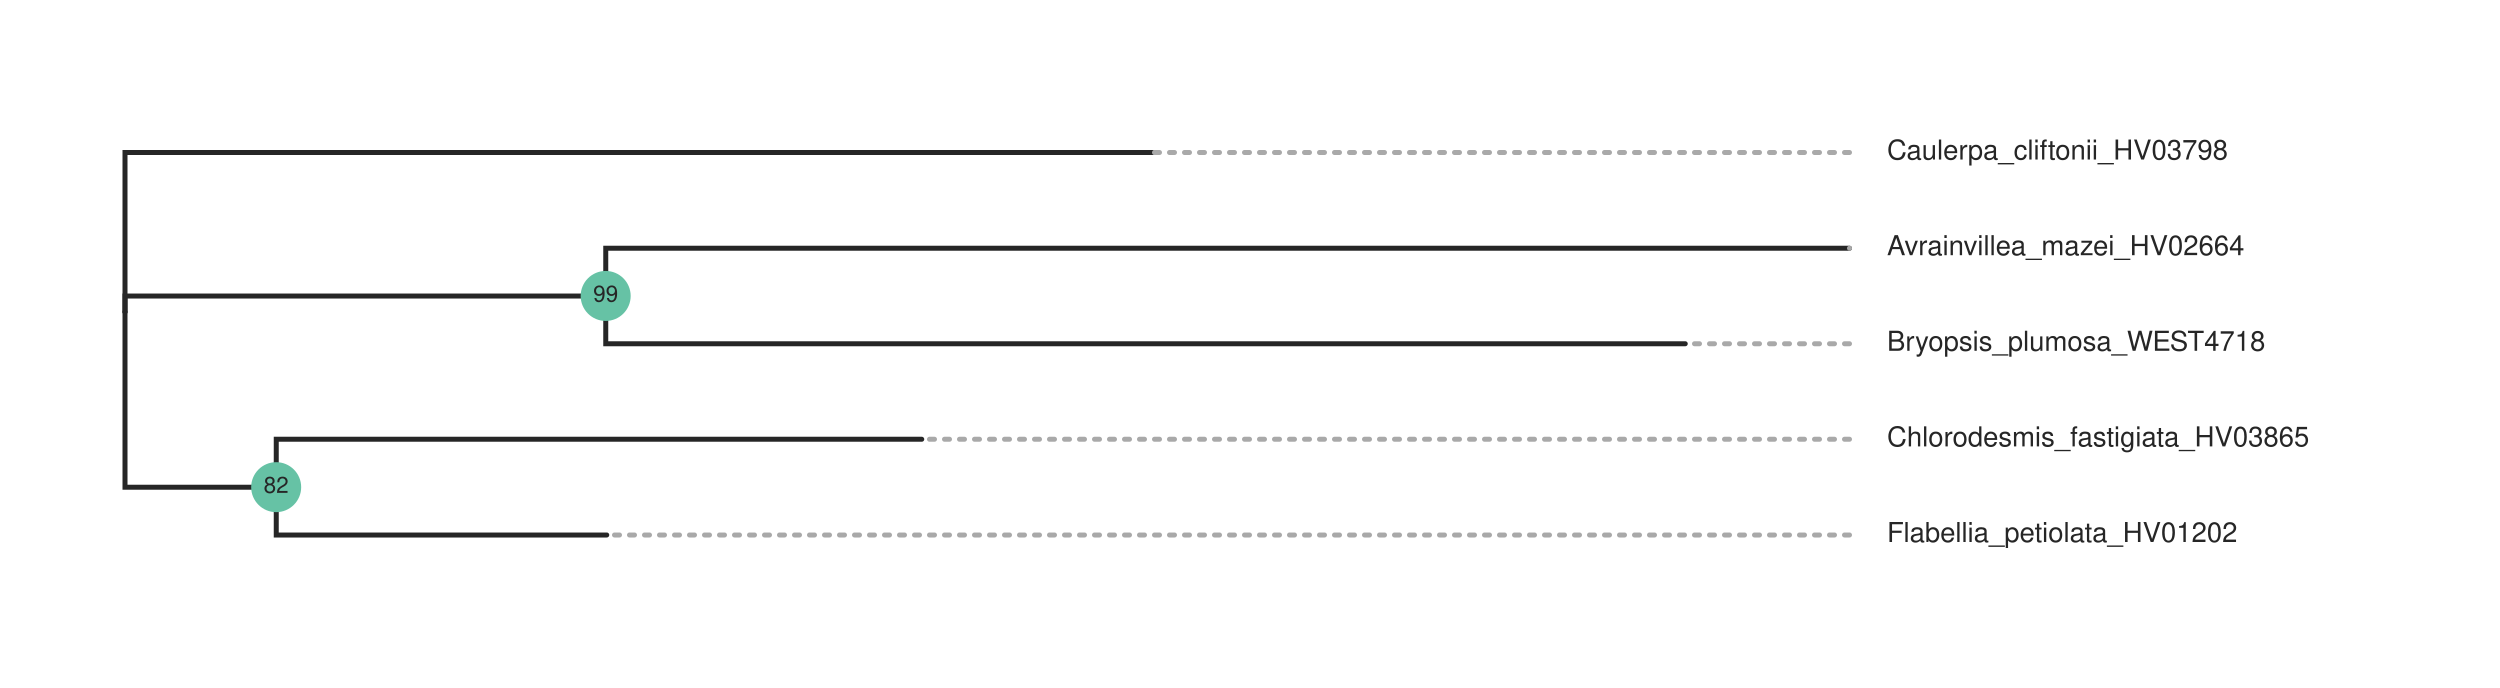
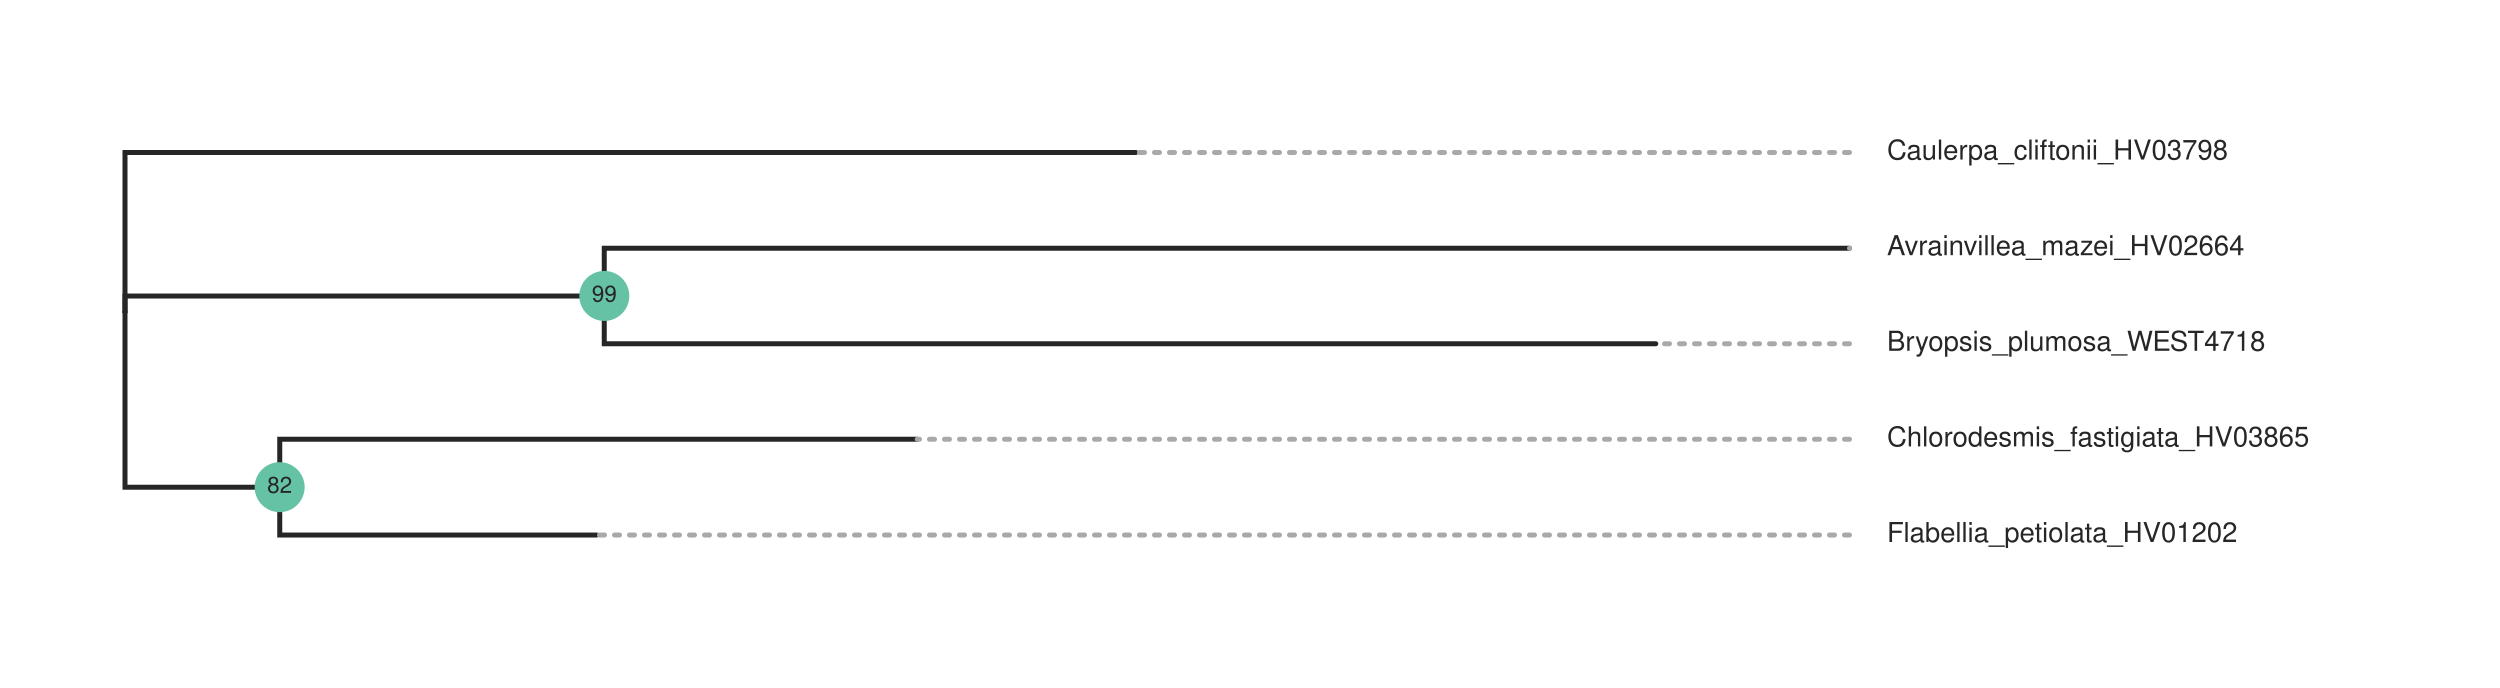
- <svg xmlns="http://www.w3.org/2000/svg" class="toyplot-canvas-Canvas" width="1000.0px" height="275.0px" viewBox="0 0 1000.0 275.0" preserveAspectRatio="xMidYMid meet" style="background-color:transparent;border-color:#292724;border-style:none;border-width:1.0;fill:rgb(16.1%,15.3%,14.1%);fill-opacity:1.0;font-family:Helvetica;font-size:12px;opacity:1.0;stroke:rgb(16.1%,15.3%,14.1%);stroke-opacity:1.0;stroke-width:1.0" id="t056a878ae0774378983a632dfdf9cf7b">
-   <g class="toyplot-coordinates-Cartesian" id="t3e9a69984ce44cd18e93c4ea66b68609">
-     <clipPath id="tf7e8be38eabd48d8b1551f108751ea3a">
+ <svg xmlns="http://www.w3.org/2000/svg" class="toyplot-canvas-Canvas" width="1000.0px" height="275.0px" viewBox="0 0 1000.0 275.0" preserveAspectRatio="xMidYMid meet" style="background-color:transparent;border-color:#292724;border-style:none;border-width:1.0;fill:rgb(16.1%,15.3%,14.1%);fill-opacity:1.0;font-family:Helvetica;font-size:12px;opacity:1.0;stroke:rgb(16.1%,15.3%,14.1%);stroke-opacity:1.0;stroke-width:1.0" id="tbfb3eb5b142b4f3c98094f8309c7a4cb">
+   <g class="toyplot-coordinates-Cartesian" id="tf6a7046a12334369b5c3c833bbf8b79b">
+     <clipPath id="te4fca870c5ec4e14b51a0ca0aeae780a">
      <rect x="30.0" y="30.0" width="940.0" height="215.0" />
    </clipPath>
-     <g clip-path="url(#tf7e8be38eabd48d8b1551f108751ea3a)">
-       <g class="toytree-mark-Toytree" id="ta517da77e7d14b9782c0714cb235e939">
+     <g clip-path="url(#te4fca870c5ec4e14b51a0ca0aeae780a)">
+       <g class="toytree-mark-Toytree" id="td3a76924989044f2a5de006bd2044167">
        <g class="toytree-Edges" style="fill:none;stroke:rgb(14.9%,14.9%,14.9%);stroke-linecap:round;stroke-opacity:1;stroke-width:2">
-           <path d="M 50.0 124.8 L 50.0 118.4 L 242.3 118.4" id="7,6" />
-           <path d="M 50.0 124.8 L 50.0 194.9 L 110.5 194.9" id="7,5" />
-           <path d="M 50.0 124.8 L 50.0 61.0 L 461.0 61.0" id="7,4" />
-           <path d="M 242.3 118.4 L 242.3 99.3 L 739.8 99.3" id="6,3" />
-           <path d="M 242.3 118.4 L 242.3 137.5 L 674.1 137.5" id="6,2" />
-           <path d="M 110.5 194.9 L 110.5 175.7 L 368.7 175.7" id="5,1" />
-           <path d="M 110.5 194.9 L 110.5 214.0 L 242.7 214.0" id="5,0" />
+           <path d="M 50.0 124.8 L 50.0 118.4 L 241.7 118.4" id="7,6" />
+           <path d="M 50.0 124.8 L 50.0 194.9 L 111.9 194.9" id="7,5" />
+           <path d="M 50.0 124.8 L 50.0 61.0 L 454.3 61.0" id="7,4" />
+           <path d="M 241.7 118.4 L 241.7 99.3 L 739.8 99.3" id="6,3" />
+           <path d="M 241.7 118.4 L 241.7 137.5 L 662.3 137.5" id="6,2" />
+           <path d="M 111.9 194.9 L 111.9 175.7 L 366.9 175.7" id="5,1" />
+           <path d="M 111.9 194.9 L 111.9 214.0 L 238.6 214.0" id="5,0" />
        </g>
        <g class="toytree-AlignEdges" style="stroke:rgb(66.3%,66.3%,66.3%);stroke-dasharray:2, 4;stroke-linecap:round;stroke-opacity:1.0;stroke-width:2">
-           <path d="M 739.8 214.0 L 242.7 214.0" />
-           <path d="M 739.8 175.7 L 368.7 175.7" />
-           <path d="M 739.8 137.5 L 674.1 137.5" />
+           <path d="M 739.8 214.0 L 238.6 214.0" />
+           <path d="M 739.8 175.7 L 366.9 175.7" />
+           <path d="M 739.8 137.5 L 662.3 137.5" />
          <path d="M 739.8 99.3 L 739.8 99.3" />
-           <path d="M 739.8 61.0 L 461.0 61.0" />
+           <path d="M 739.8 61.0 L 454.3 61.0" />
        </g>
        <g class="toytree-Nodes" style="fill:rgb(40%,76.1%,64.7%);fill-opacity:1.0;stroke:None;stroke-width:1">
-           <g id="node-0" transform="translate(242.674,213.986)">
+           <g id="node-0" transform="translate(238.626,213.986)">
            <circle r="0.0" />
          </g>
-           <g id="node-1" transform="translate(368.689,175.743)">
+           <g id="node-1" transform="translate(366.946,175.743)">
            <circle r="0.0" />
          </g>
-           <g id="node-2" transform="translate(674.090,137.500)">
+           <g id="node-2" transform="translate(662.301,137.500)">
            <circle r="0.0" />
          </g>
          <g id="node-3" transform="translate(739.796,99.257)">
            <circle r="0.0" />
          </g>
-           <g id="node-4" transform="translate(460.978,61.014)">
+           <g id="node-4" transform="translate(454.308,61.014)">
            <circle r="0.0" />
          </g>
-           <g id="node-5" transform="translate(110.468,194.865)">
+           <g id="node-5" transform="translate(111.860,194.865)">
            <circle r="10.0" />
          </g>
-           <g id="node-6" transform="translate(242.268,118.378)">
+           <g id="node-6" transform="translate(241.726,118.378)">
            <circle r="10.0" />
          </g>
          <g id="node-7" transform="translate(50.000,124.752)">
            <circle r="0.0" />
          </g>
        </g>
        <g class="toytree-NodeLabels" style="fill:rgb(14.9%,14.9%,14.9%);fill-opacity:1.0;font-size:9px;stroke:none">
-           <g transform="translate(105.46,197.16)">
+           <g transform="translate(106.86,197.16)">
            <text>82</text>
          </g>
-           <g transform="translate(237.26,120.68)">
+           <g transform="translate(236.72,120.68)">
            <text>99</text>
          </g>
        </g>
        <g class="toytree-TipLabels" style="fill:rgb(14.9%,14.9%,14.9%);fill-opacity:1.0;font-family:helvetica;font-size:11px;font-weight:normal;stroke:none;white-space:pre">
          <g transform="translate(739.80,213.99)rotate(0)">
            <text x="15.00" y="2.81" style="">Flabellia_petiolata_HV01202</text>
          </g>
          <g transform="translate(739.80,175.74)rotate(0)">
            <text x="15.00" y="2.81" style="">Chlorodesmis_fastigiata_HV03865</text>
          </g>
          <g transform="translate(739.80,137.50)rotate(0)">
            <text x="15.00" y="2.81" style="">Bryopsis_plumosa_WEST4718</text>
          </g>
          <g transform="translate(739.80,99.26)rotate(0)">
            <text x="15.00" y="2.81" style="">Avrainvillea_mazei_HV02664</text>
          </g>
          <g transform="translate(739.80,61.01)rotate(0)">
            <text x="15.00" y="2.81" style="">Caulerpa_cliftonii_HV03798</text>
          </g>
        </g>
      </g>
    </g>
  </g>
</svg>
